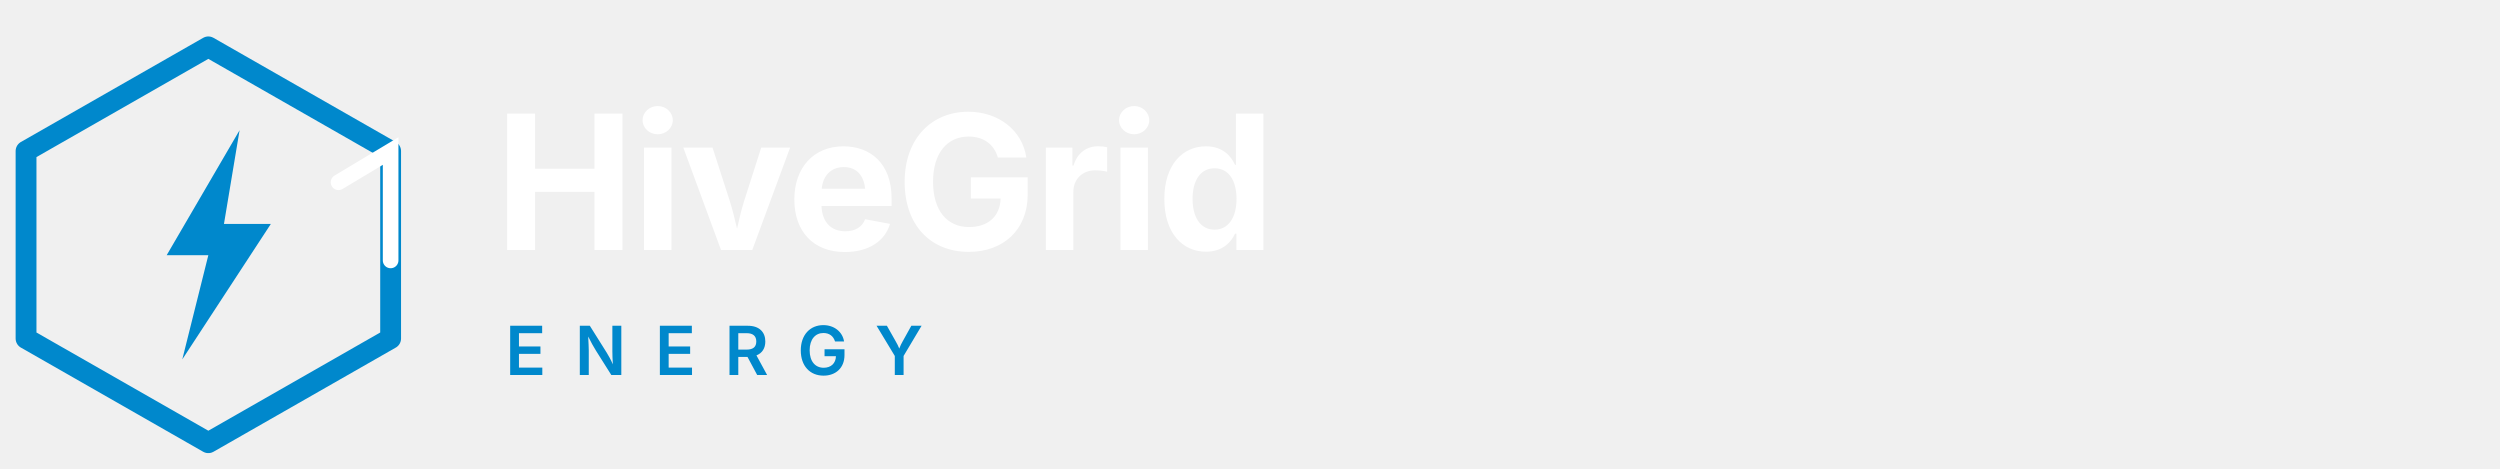
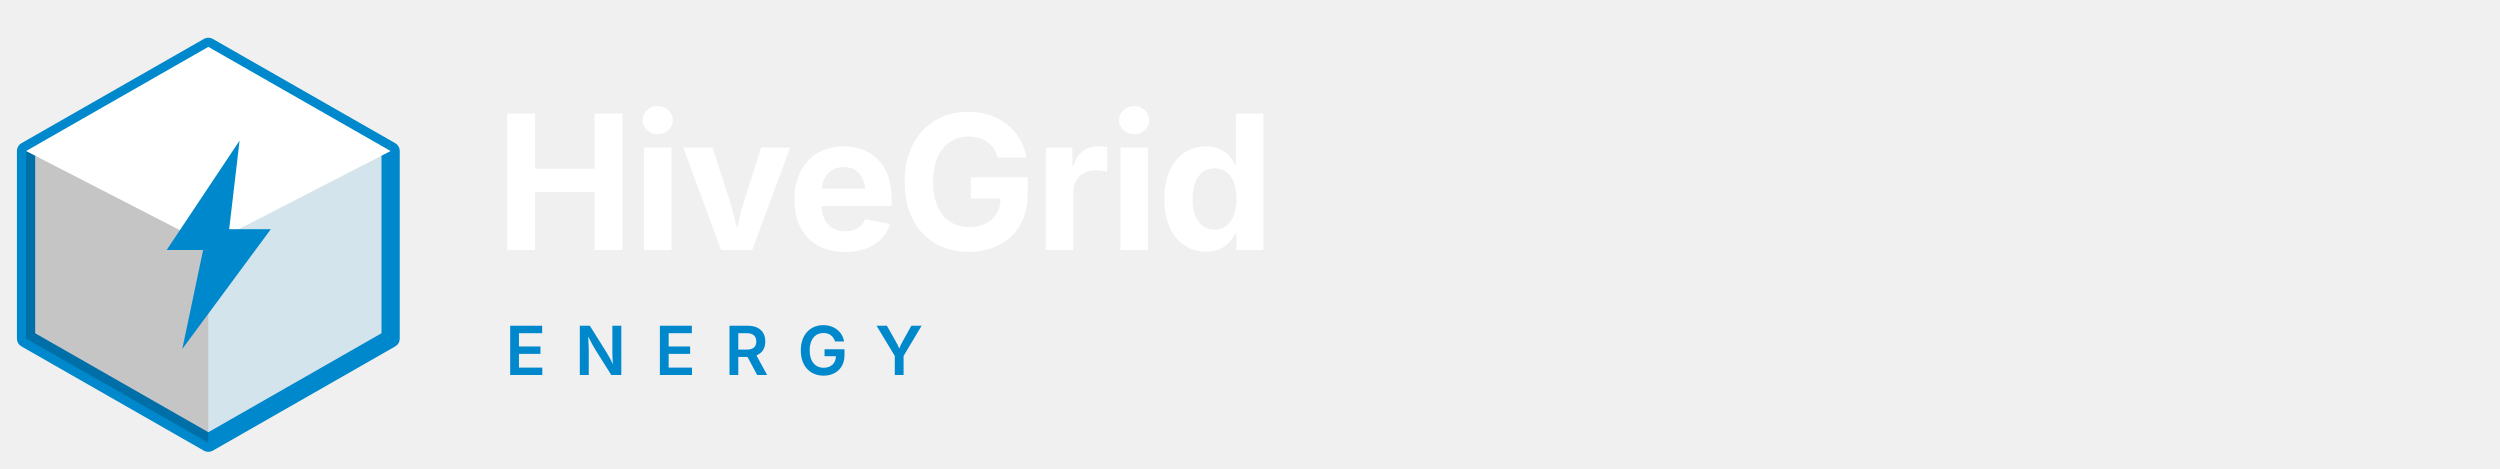
<svg xmlns="http://www.w3.org/2000/svg" viewBox="0 0 480 90" fill="none">
  <g transform="translate(0, 5)">
-     <path d="M40 4 L75 24 L75 60 L40 80 L5 60 L5 24 Z" stroke="#0088CC" stroke-width="4" fill="none" stroke-linejoin="round" />
-     <path d="M65 30 L75 24 L75 45" stroke="#FFFFFF" stroke-width="3" stroke-linecap="round" />
-     <path d="M46 20 L32 44 L40 44 L35 64 L52 38 L43 38 L46 20 Z" fill="#0088CC" />
+     <path d="M40 4 L75 24 L75 60 L40 80 L5 60 L5 24 Z" stroke="#0088CC" stroke-width="3.5" fill="none" stroke-linejoin="round" />
+     <path d="M40 4 L75 24 L40 42 L5 24 Z" fill="#FFFFFF" />
+     <path d="M75 24 L75 60 L40 80 L40 42 Z" fill="#0088CC" fill-opacity="0.12" />
+     <path d="M5 24 L5 60 L40 80 L40 42 Z" fill="#000000" fill-opacity="0.18" />
+     <path d="M46 22 L32 43 L39 43 L35 62 L52 39 L44 39 L46 22 Z" fill="#0088CC" />
  </g>
  <text x="95" y="48" font-family="system-ui, -apple-system, 'Segoe UI', sans-serif" font-size="36" font-weight="700" fill="#FFFFFF" letter-spacing="-0.5">HiveGrid</text>
  <text x="97" y="72" font-family="system-ui, -apple-system, 'Segoe UI', sans-serif" font-size="13" font-weight="600" fill="#0088CC" letter-spacing="5.5">ENERGY</text>
</svg>
